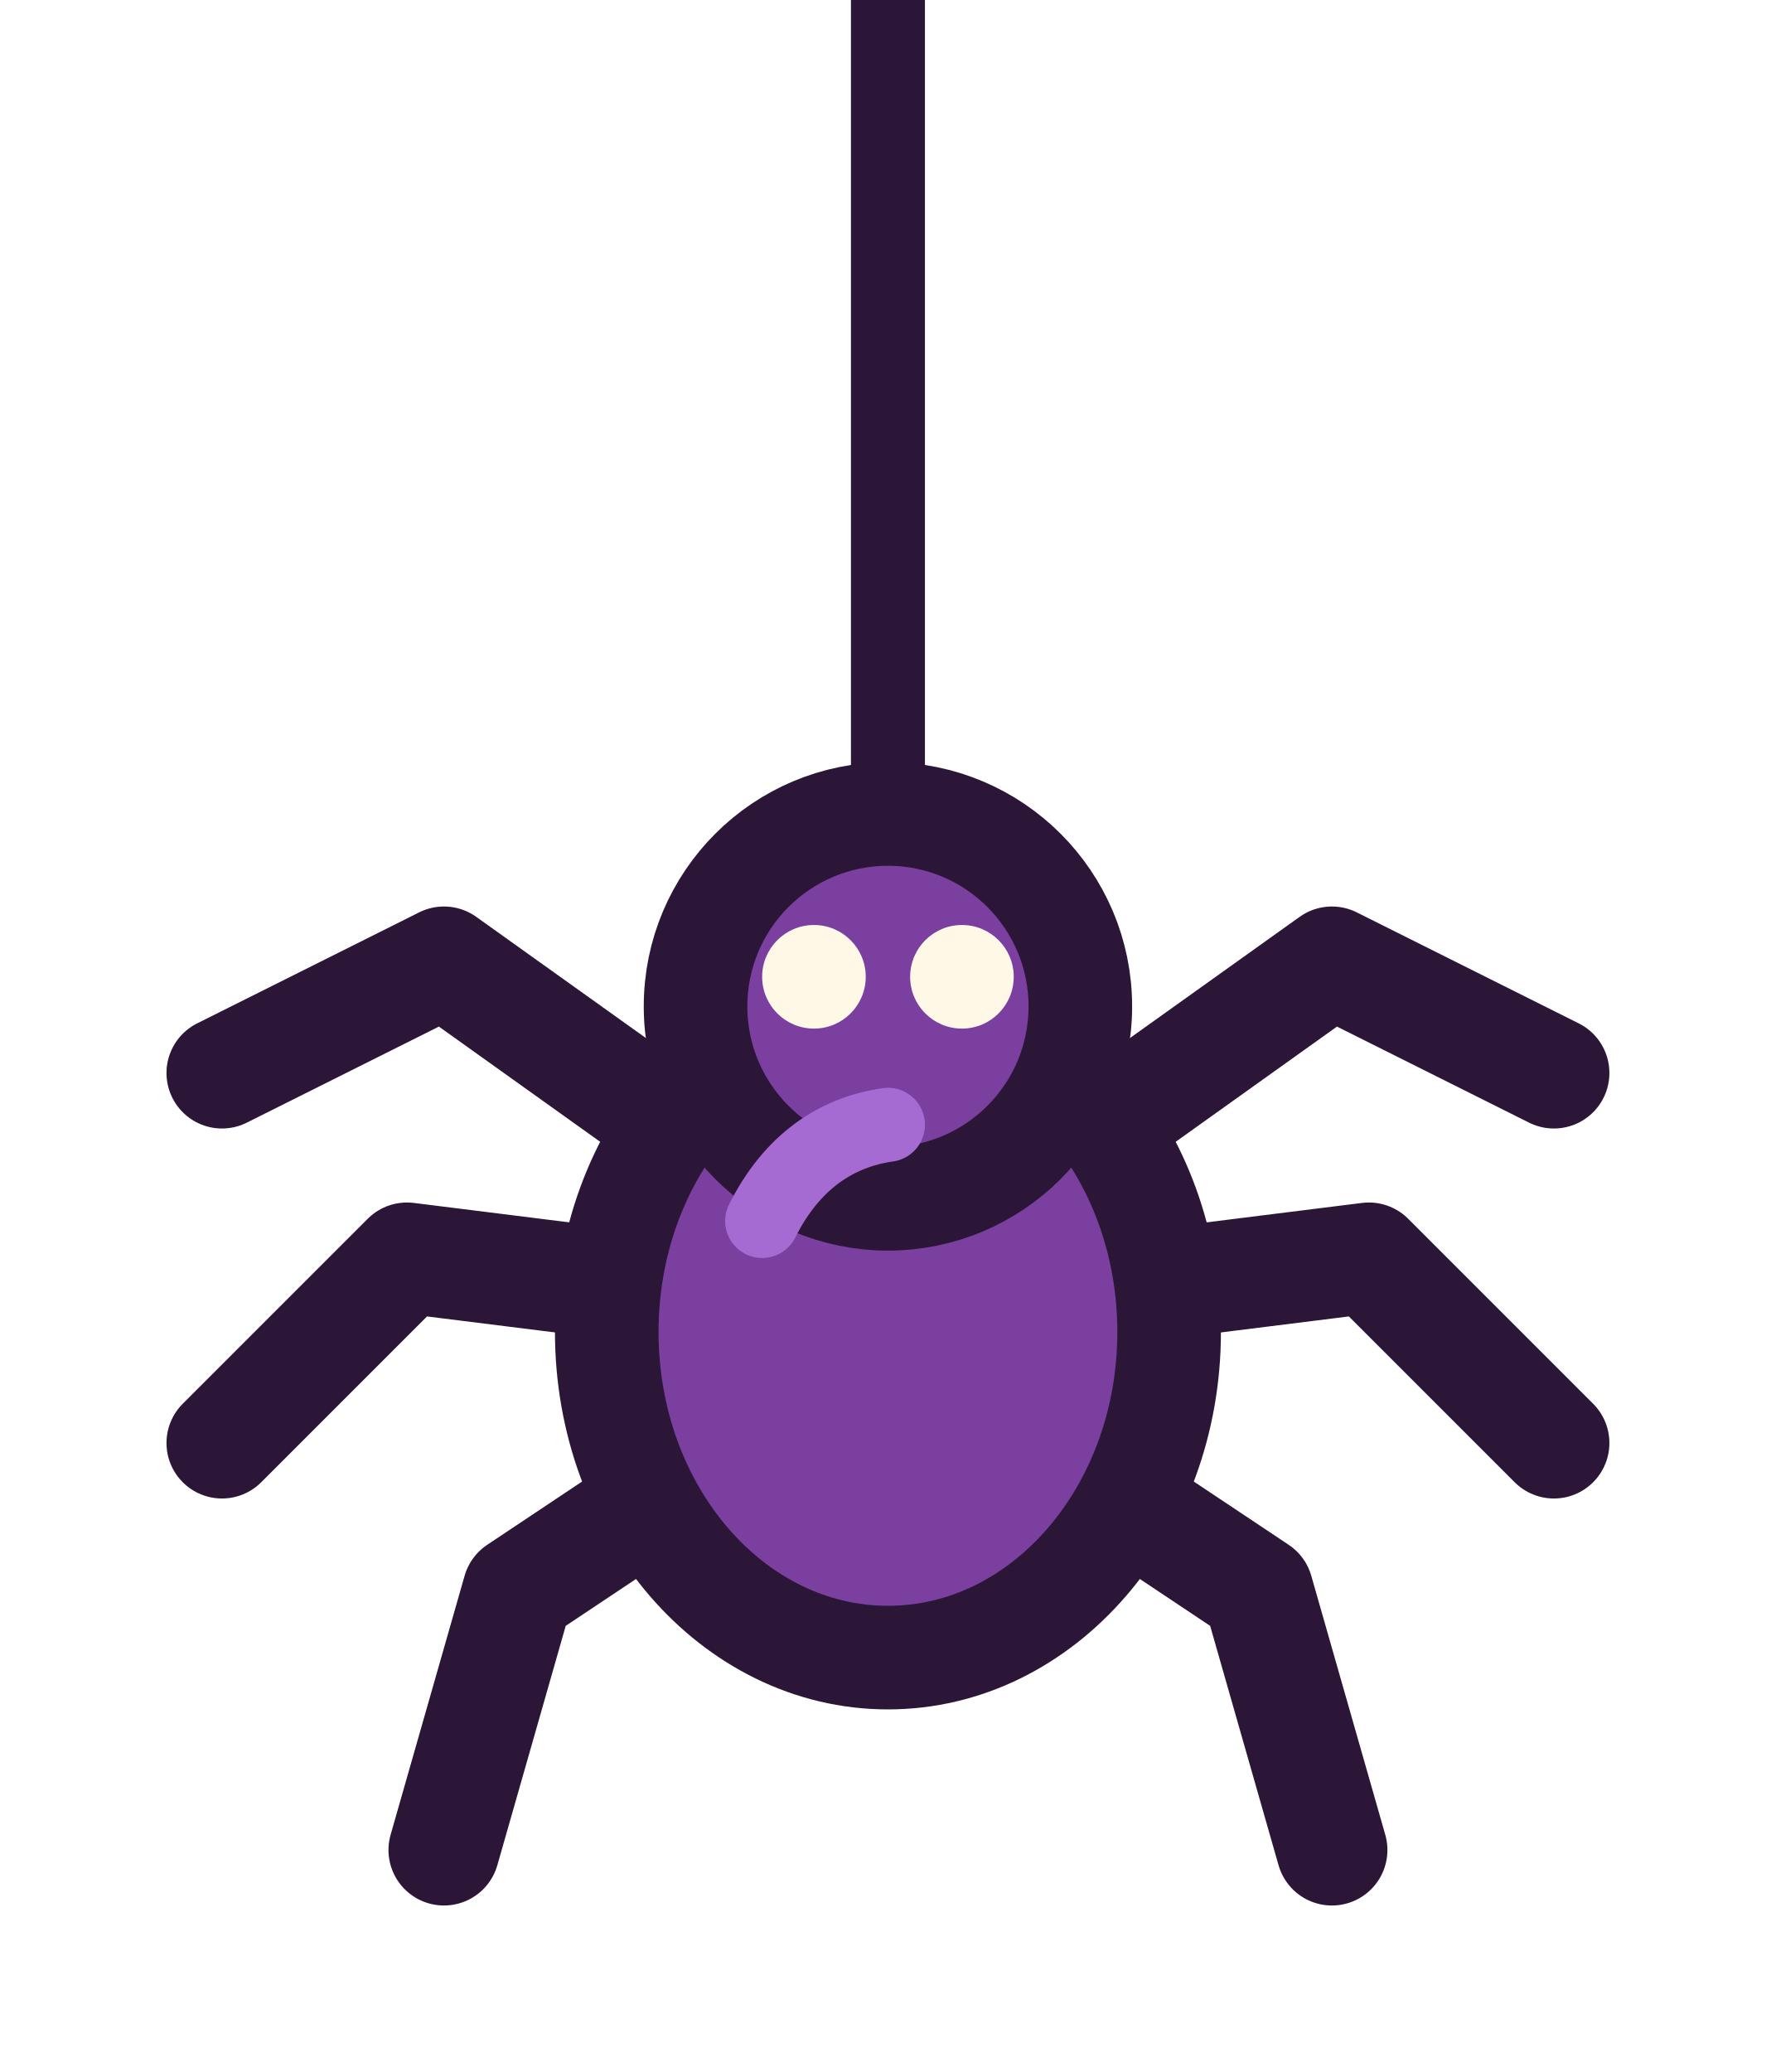
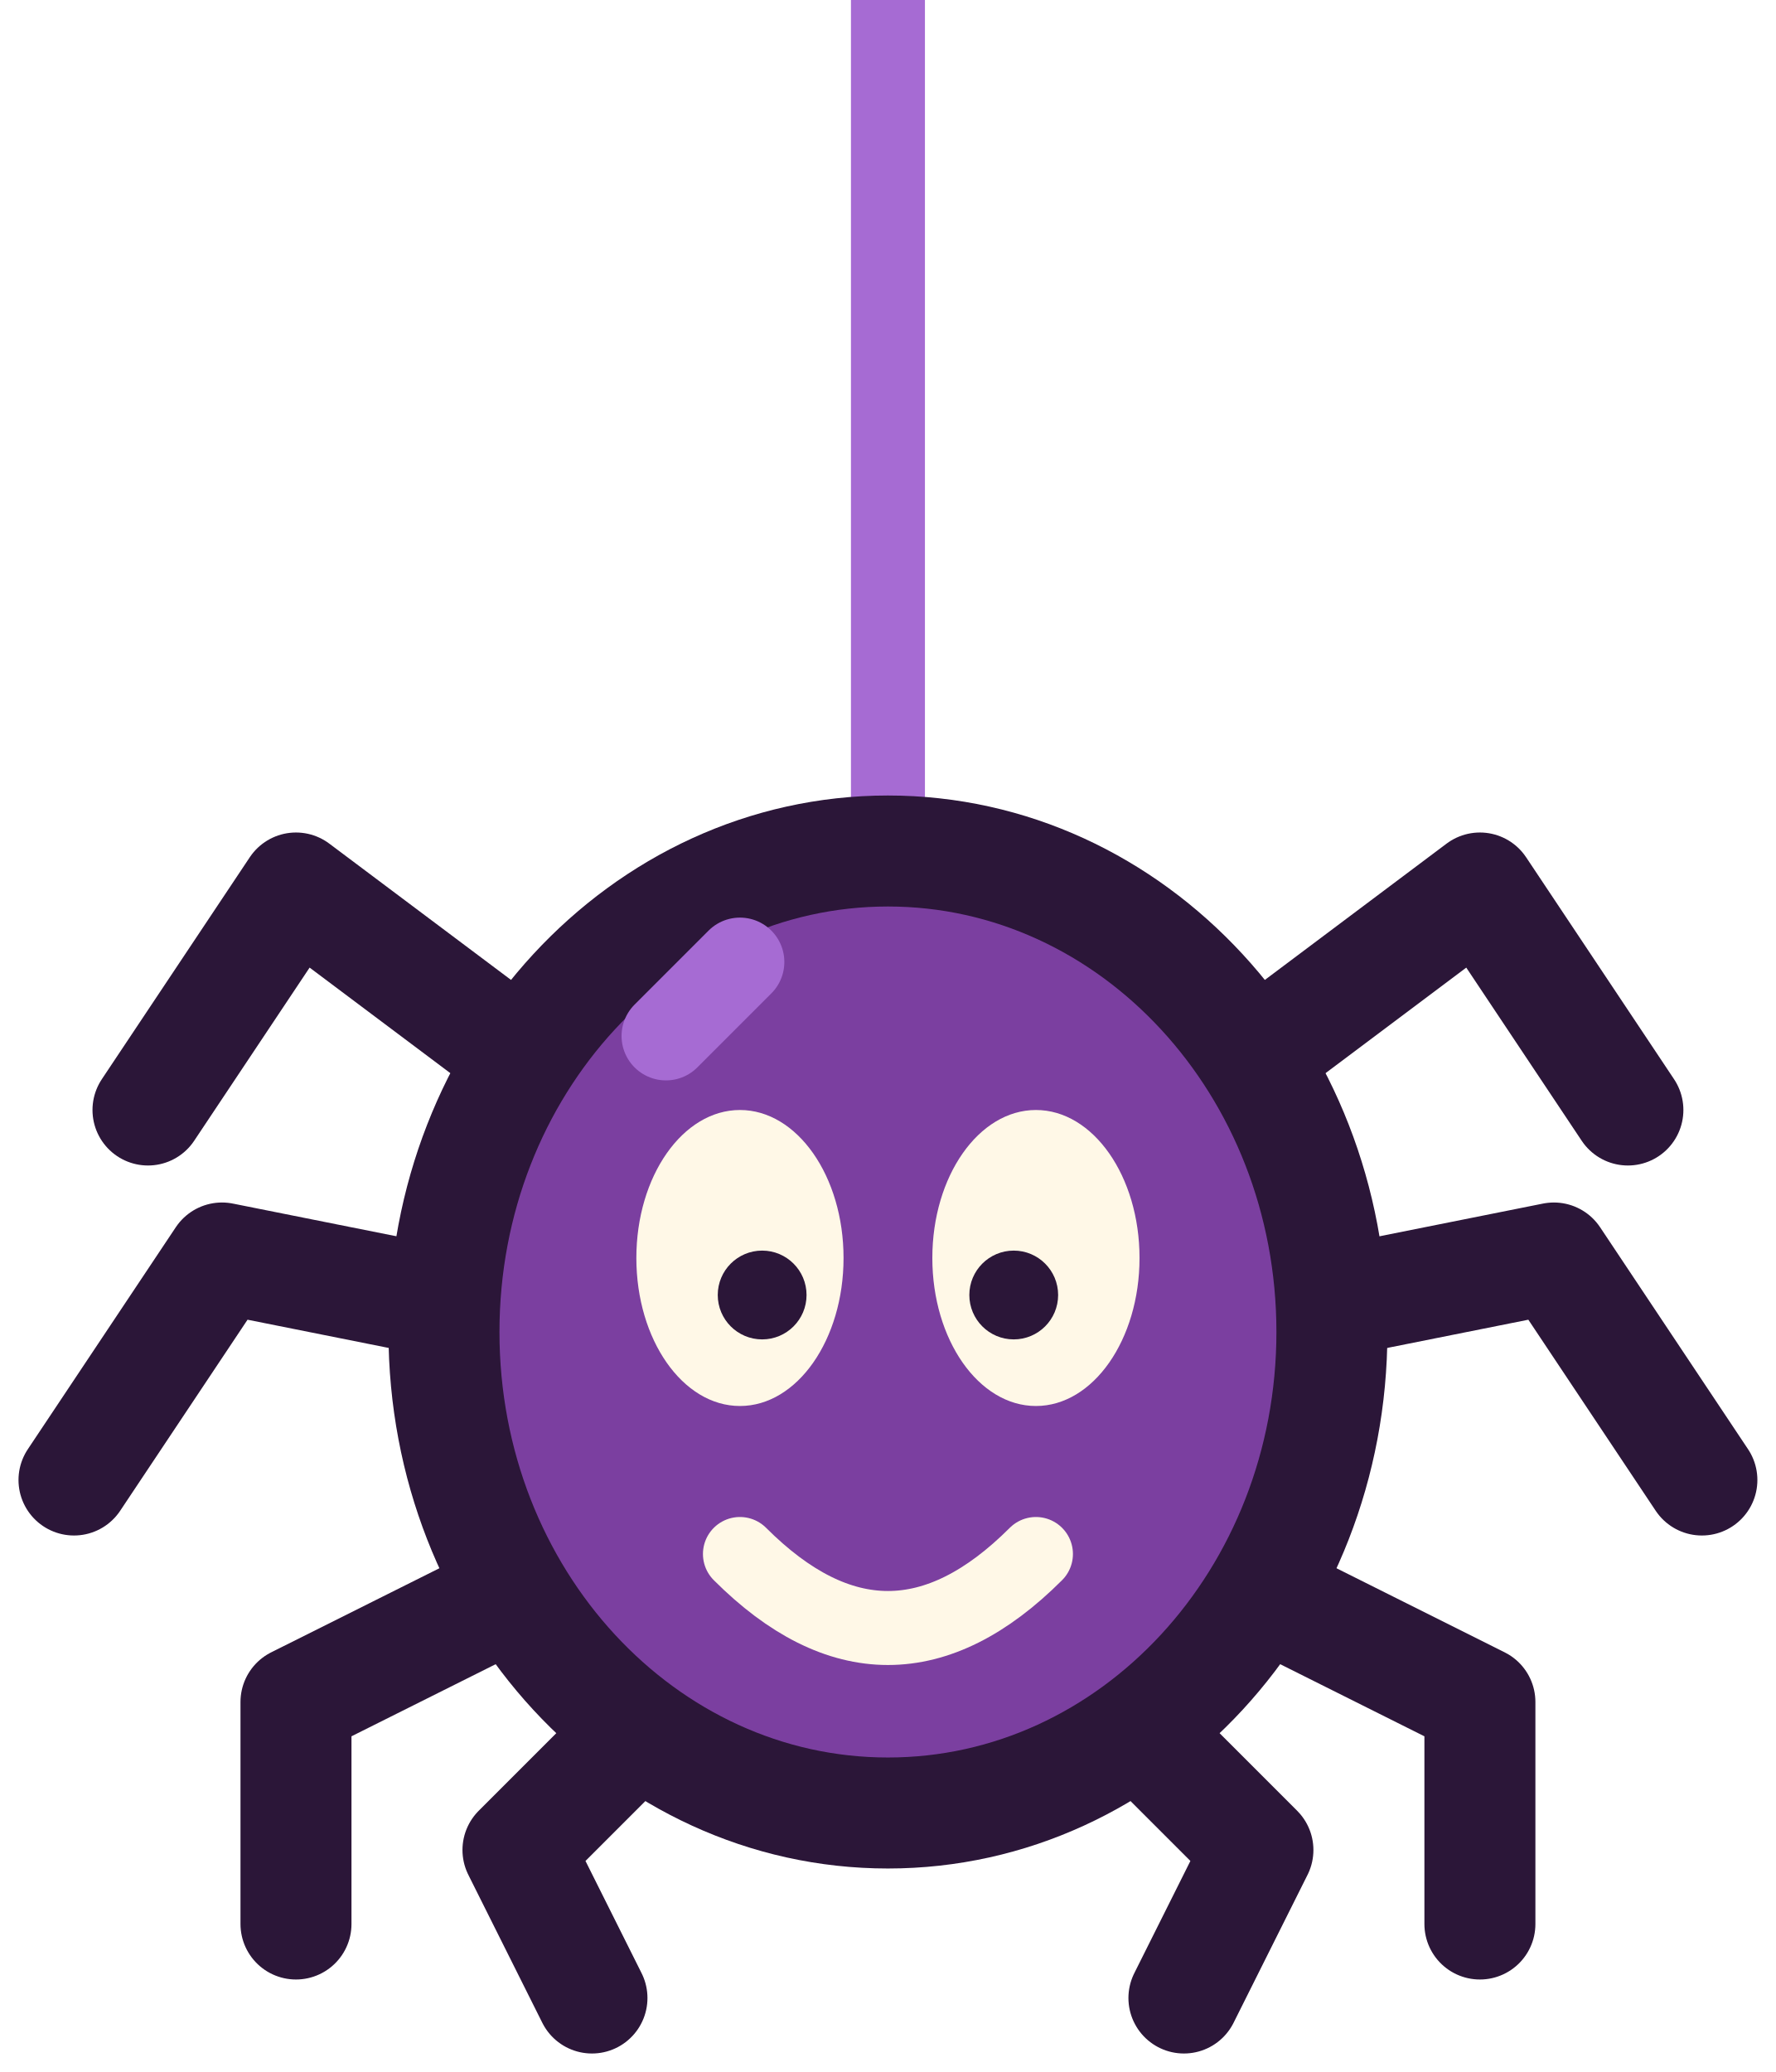
<svg xmlns="http://www.w3.org/2000/svg" viewBox="0 0 24 28">
-   <path d="M12 0v13" stroke="#2b1638" stroke-width="1" />
-   <g fill="none" stroke="#2b1638" stroke-width="1.5" stroke-linecap="round" stroke-linejoin="round">
-     <path d="M9.5 15.5 6 13l-3 1.5M9.5 17.5 5.5 17l-2.5 2.5M10 19.5 7 21.5 6 25M14.5 15.5 18 13l3 1.5M14.5 17.5l4-.5 2.5 2.5M14 19.5l3 2 1 3.5" />
-   </g>
-   <ellipse cx="12" cy="18" rx="3.8" ry="4.4" fill="#7b3fa0" stroke="#2b1638" stroke-width="1.4" />
-   <circle cx="12" cy="13.6" r="2.6" fill="#7b3fa0" stroke="#2b1638" stroke-width="1.4" />
-   <circle cx="11" cy="13.2" r=".7" fill="#fff8e7" />
-   <circle cx="13" cy="13.2" r=".7" fill="#fff8e7" />
-   <path d="M10.3 16.5c.4-.8 1-1.2 1.7-1.3" stroke="#a66bd3" stroke-width="1" stroke-linecap="round" fill="none" />
+   <path fill="none" stroke="#a66bd3" stroke-linecap="round" stroke-linejoin="round" d="M12 0v12" />
+   <path fill="none" stroke="#2b1638" stroke-linecap="round" stroke-linejoin="round" stroke-width="1.5" d="m8 15-4-3-2 3m6 3-5-1-2 3m7 1-4 2v3m5-3-2 2 1 2m8-12 4-3 2 3m-6 3 5-1 2 3m-7 1 4 2v3m-5-3 2 2-1 2" />
+   <ellipse cx="12" cy="18" fill="#7b3fa0" stroke="#2b1638" stroke-width="1.5" rx="6" ry="6.5" />
+   <ellipse cx="10" cy="17" fill="#fff8e7" rx="1.4" ry="2" />
+   <ellipse cx="14" cy="17" fill="#fff8e7" rx="1.4" ry="2" />
+   <circle cx="10.3" cy="17.5" r=".6" fill="#2b1638" />
+   <circle cx="13.7" cy="17.5" r=".6" fill="#2b1638" />
+   <path fill="none" stroke="#fff8e7" stroke-linecap="round" stroke-linejoin="round" d="M10 21q2 2 4 0" />
+   <path fill="none" stroke="#a66bd3" stroke-linecap="round" stroke-linejoin="round" stroke-width="1.2" d="m9 14 1-1" />
</svg>
